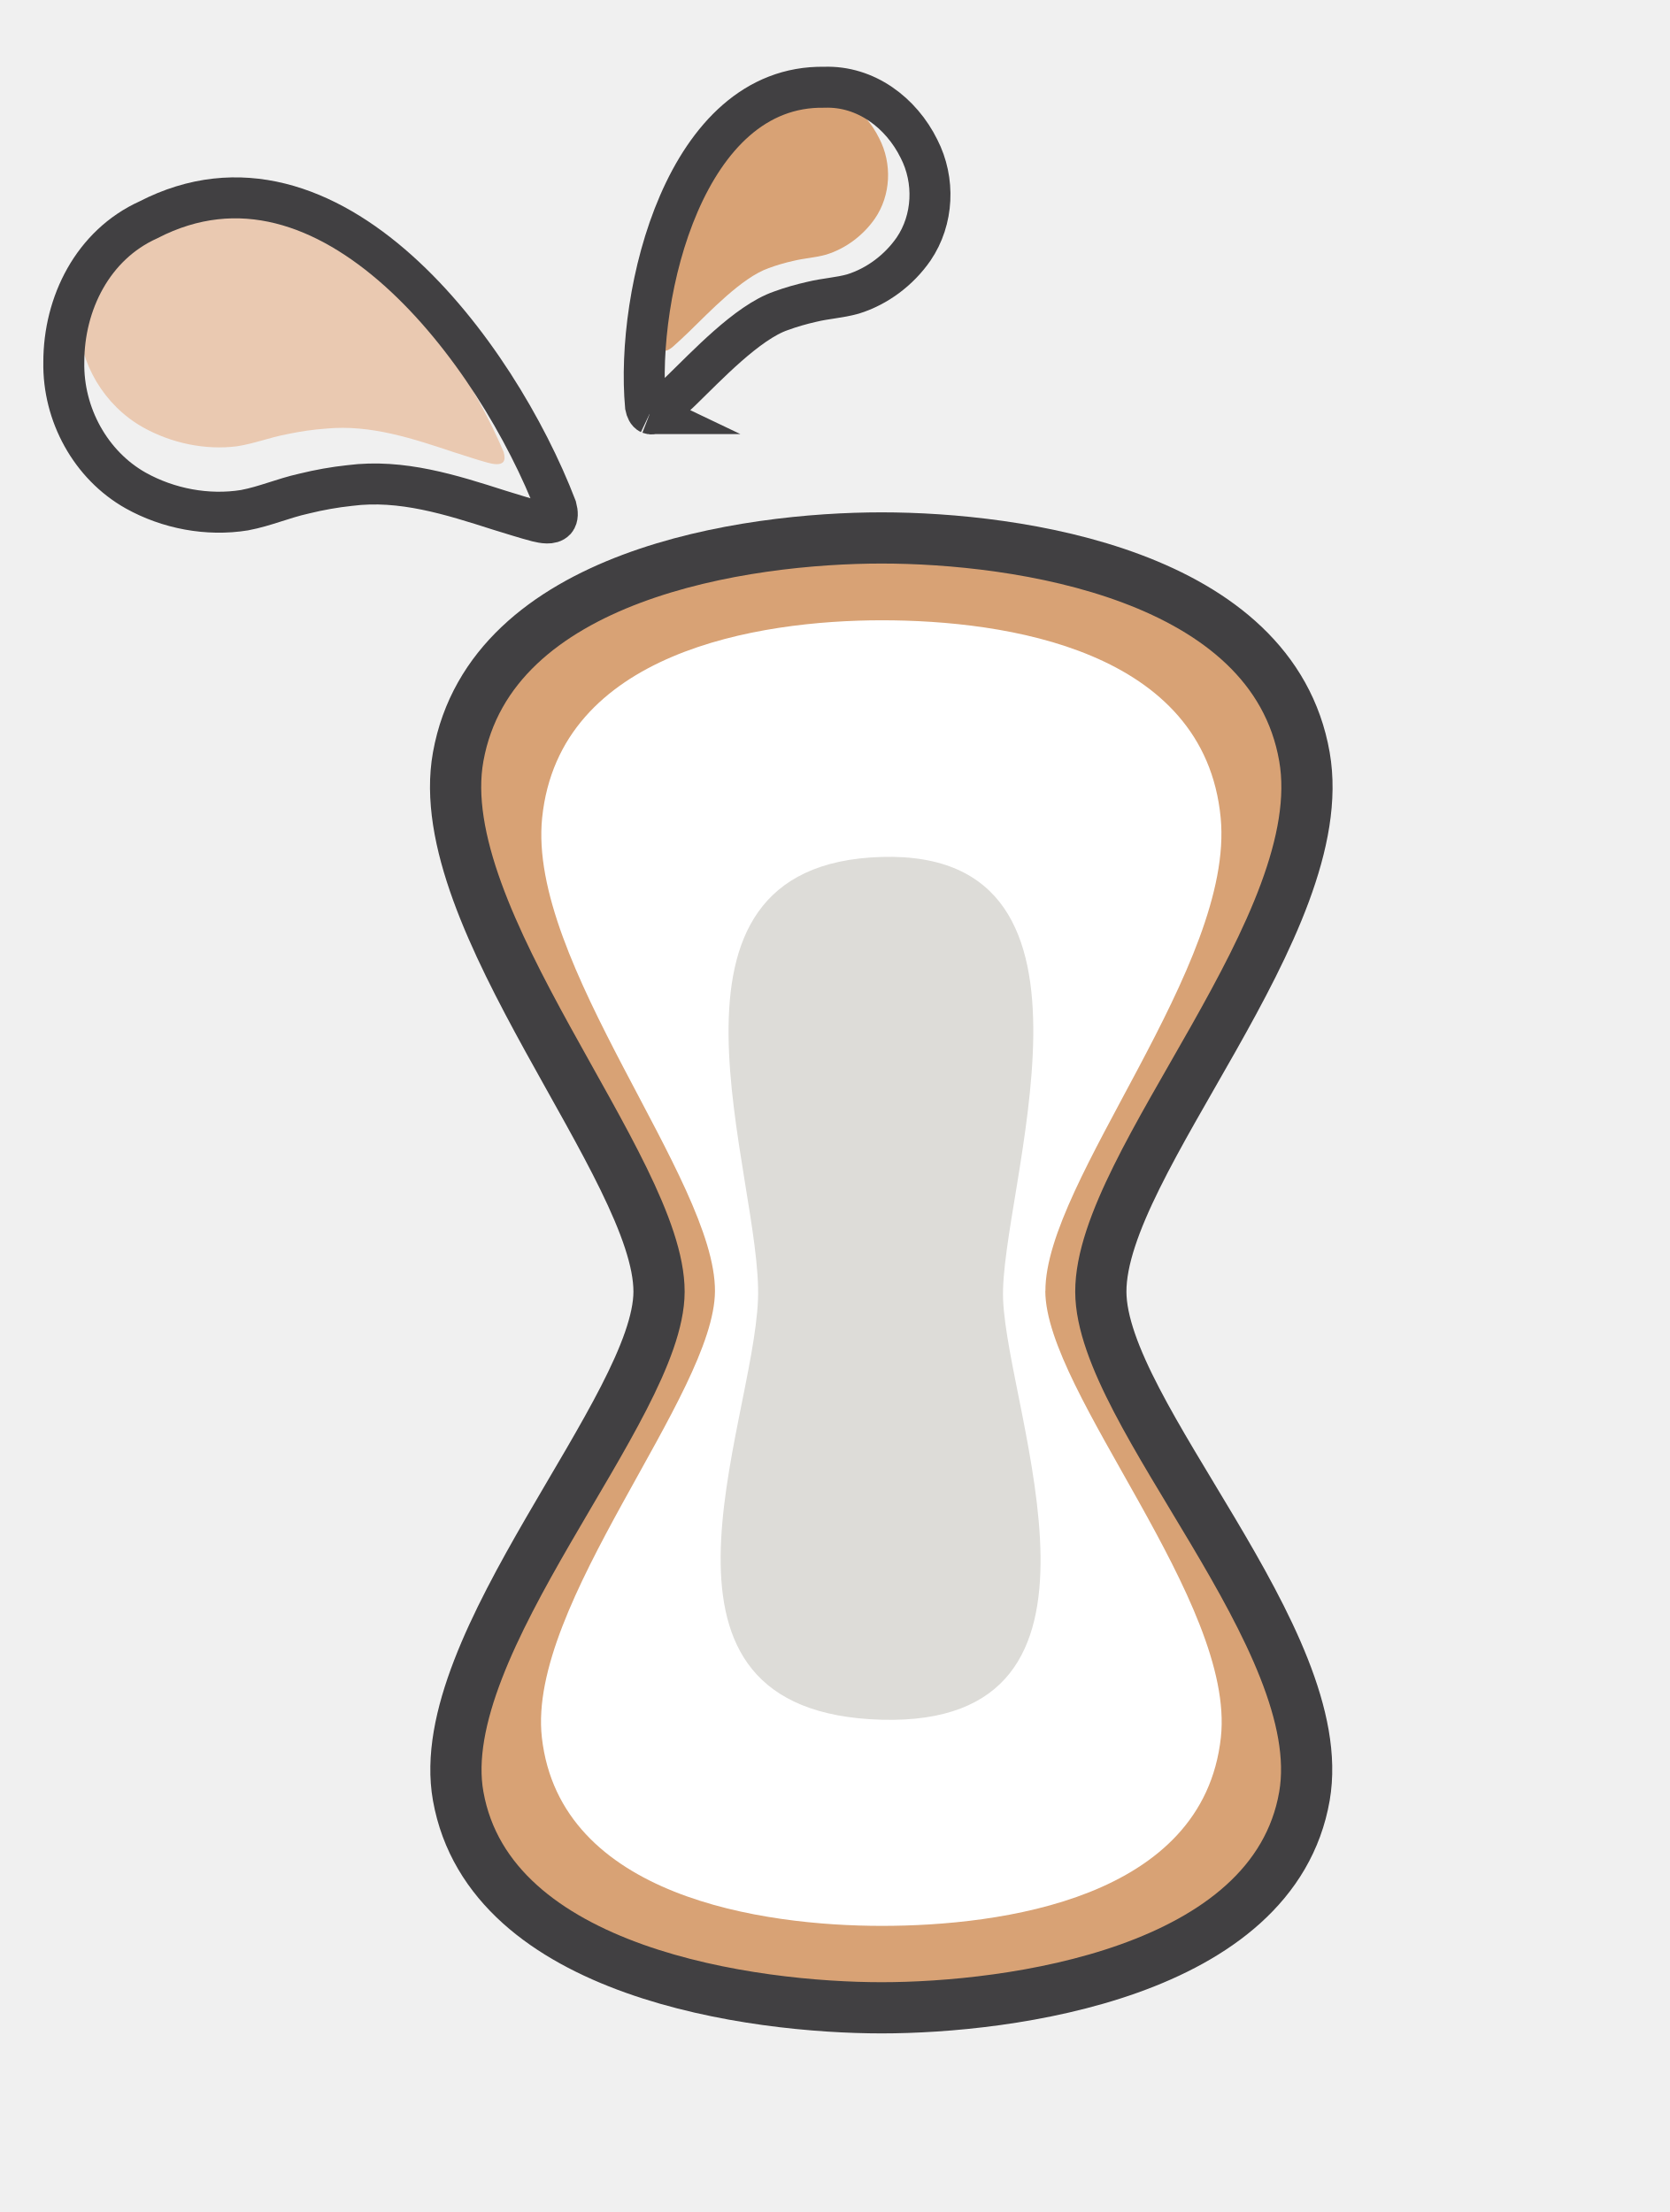
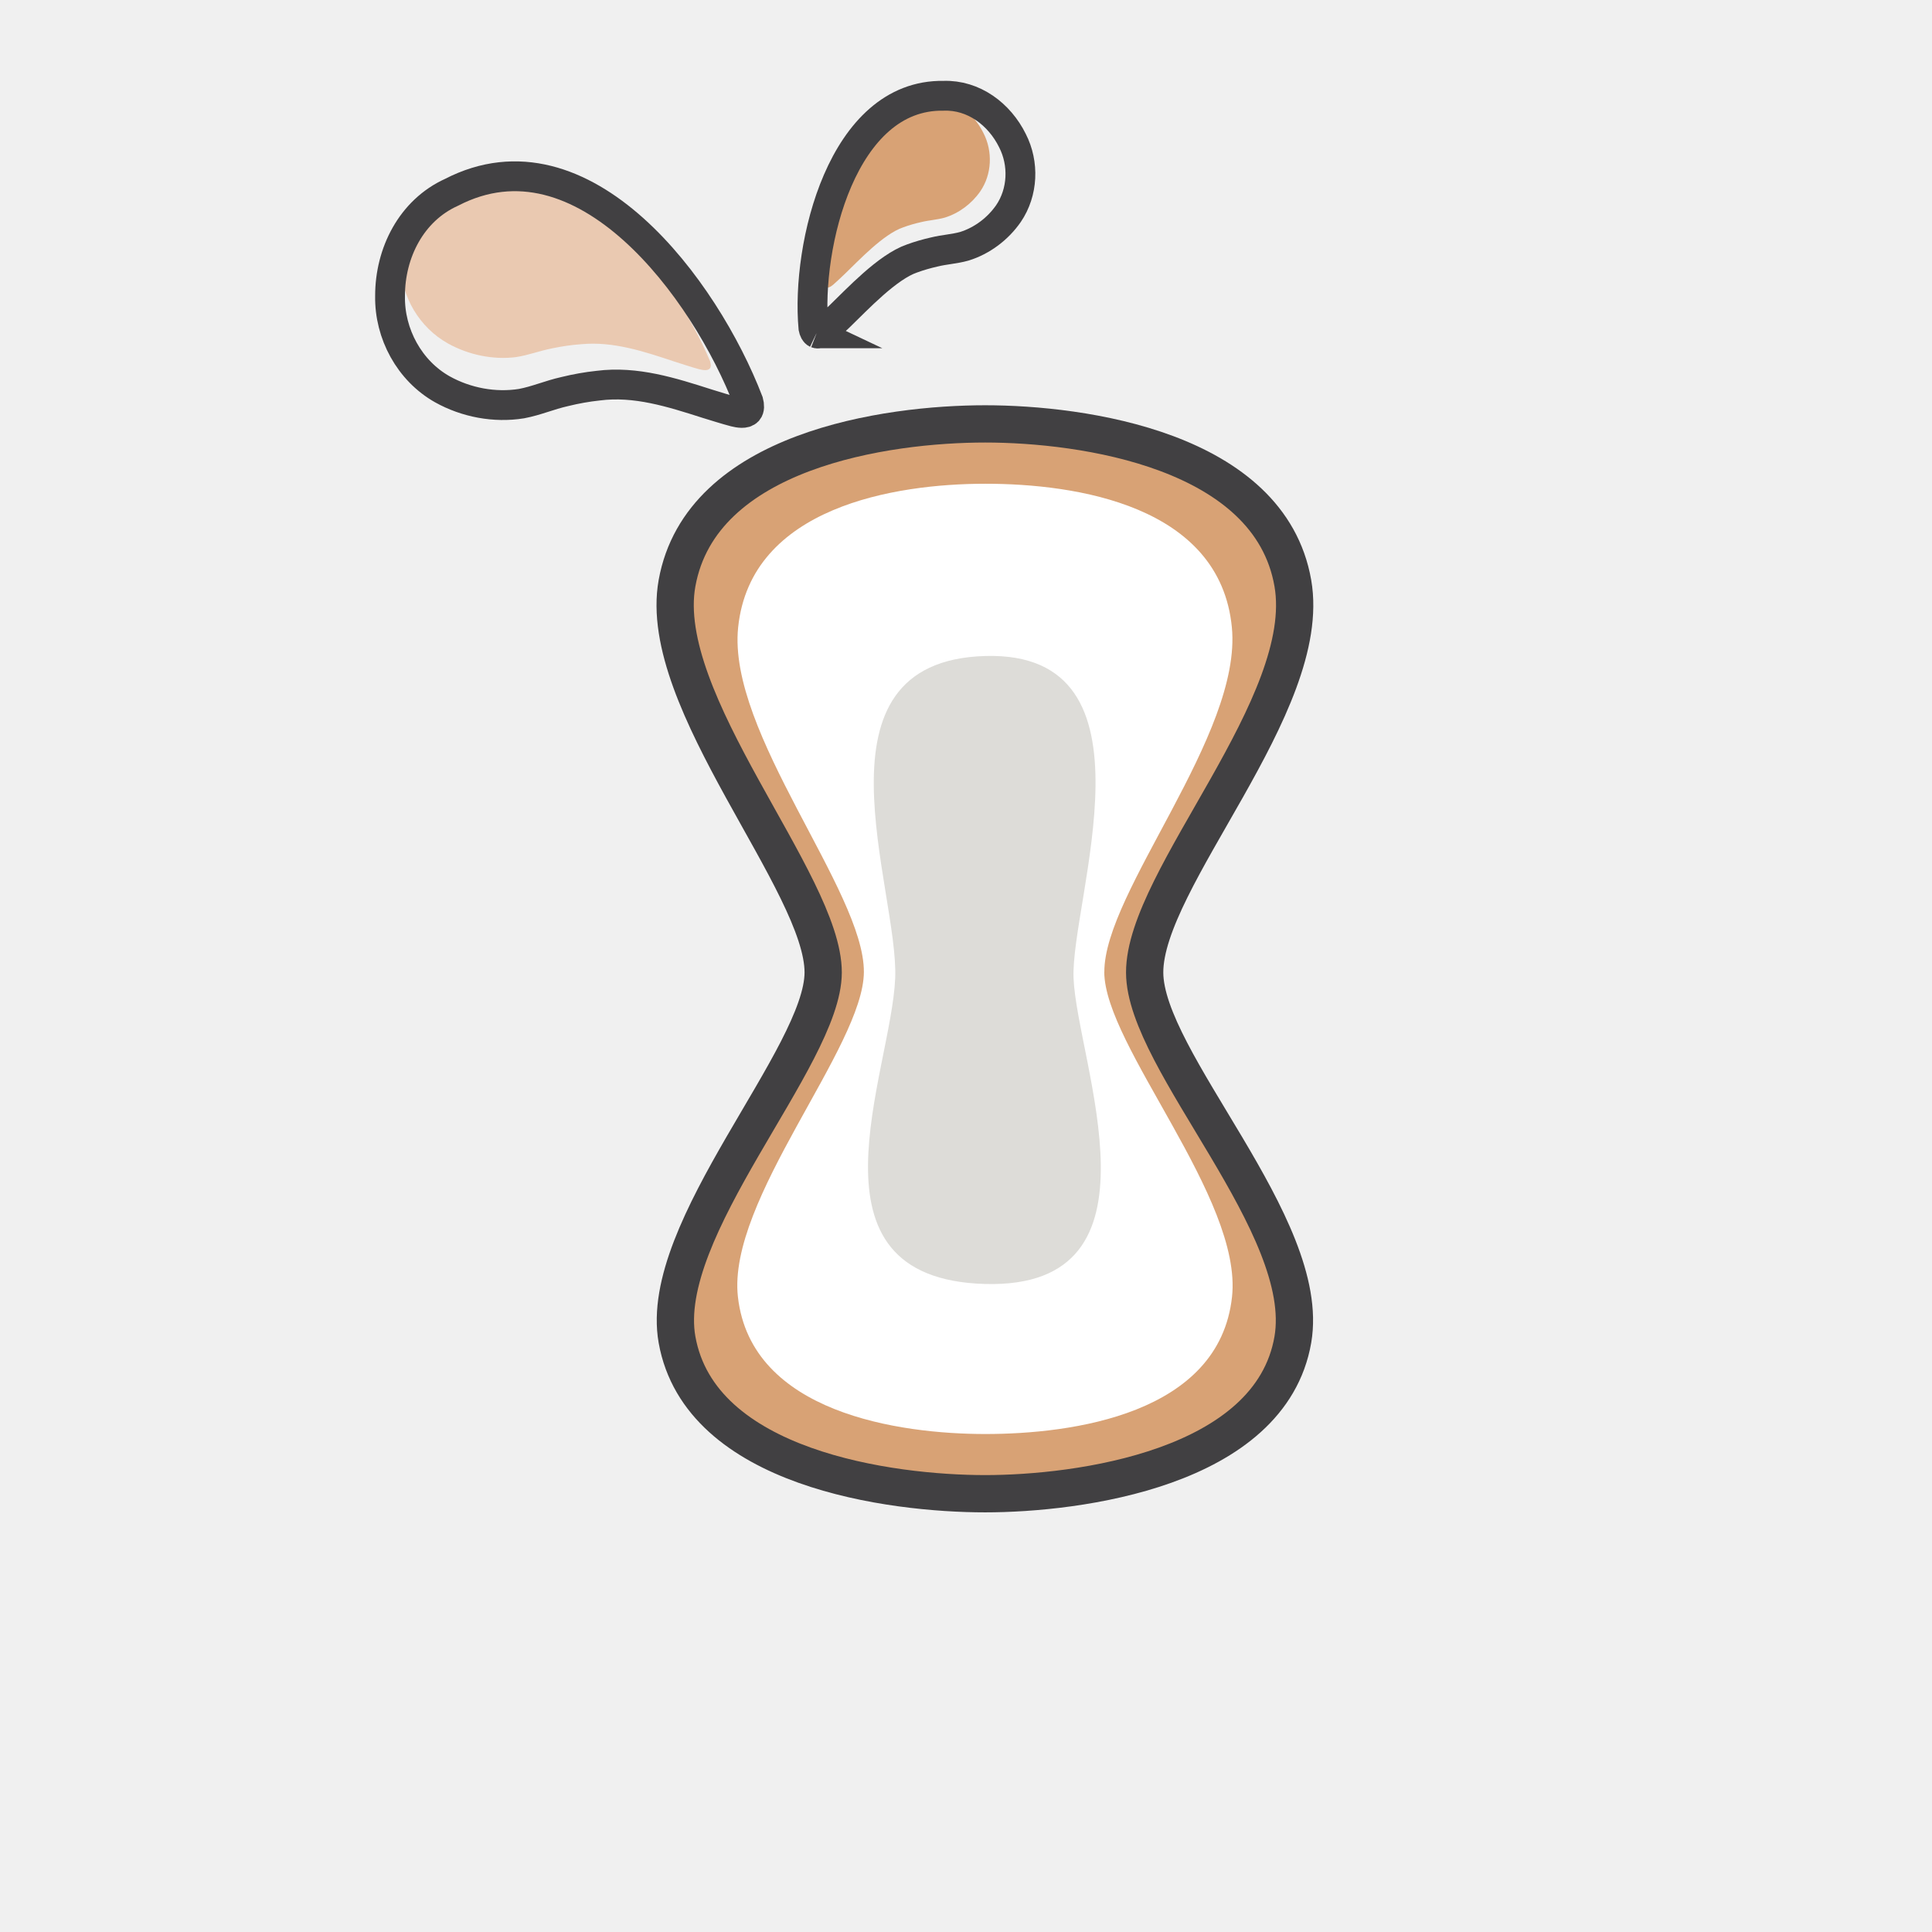
- <svg xmlns="http://www.w3.org/2000/svg" id="Layer_11" version="1.1" viewBox="0 0 163 216">
-   <defs>
-     <style>
-       .st0 {
-         stroke-width: 5px;
-       }
- 
-       .st0, .st1 {
-         stroke: #414042;
-       }
- 
-       .st0, .st1, .st2 {
-         fill: none;
-         stroke-miterlimit: 10;
-       }
- 
-       .st3 {
-         fill: #eac9b1;
-       }
- 
-       .st4 {
-         fill: #fff;
-       }
- 
-       .st5 {
-         fill: #dddcd8;
-       }
- 
-       .st1 {
-         stroke-width: 4px;
-       }
- 
-       .st2 {
-         stroke: #d8a275;
-         stroke-width: 10px;
-       }
- 
-       .st6 {
-         fill: #d8a275;
-       }
-     </style>
-   </defs>
+ <svg xmlns="http://www.w3.org/2000/svg" id="Layer_11" data-name="Layer 11" viewBox="0 0 259.2 259.2">
  <g>
-     <path class="st2" d="M104.4,126.11c.12,10.67,20.27,32.25,18.46,46.33-2.15,16.7-24.56,19.62-36.79,19.62s-34.63-3.08-36.86-19.62c-1.86-13.8,18.09-35.54,18.21-46.33.13-11.26-20.92-34.2-18.75-49.34,2.44-17,24.92-20.24,37.39-20.24s35,3.2,37.33,20.24c2.13,15.56-19.13,37.59-19,49.34h.01Z" />
-     <path class="st0" d="M107.47,126.14c.03,11.9,22.51,33.97,19.88,49.25-3,17.34-28.9,20.67-41.28,20.67s-38.25-3.32-41.34-20.67c-2.65-14.88,19.58-37.92,19.61-49.25.03-12.04-22.47-36.37-19.61-52.24,3.22-17.86,28.15-21.37,41.34-21.37s38.17,3.49,41.28,21.37c2.84,16.32-19.91,39.64-19.88,52.24h0Z" />
-     <path class="st4" d="M102.05,126.07c.04,9.95,18.58,30.36,17.14,43.59-1.72,15.77-21.51,18.4-33.1,18.4s-31.43-2.81-33.19-18.4c-1.47-13.01,16.86-33.5,16.9-43.59.04-10.89-18.34-32.09-16.87-46.23,1.68-16.17,21.06-19.27,33.17-19.27s31.49,2.89,33.07,19.27c1.39,14.4-17.15,35.48-17.11,46.23h-.01Z" />
-     <path class="st5" d="M97.93,126.91c.47,11.3,13.23,41.71-11.87,41.02-25.28-.7-12.58-28.34-12.06-41.02.49-11.97-12.17-42.52,12.06-43.23,24.11-.71,11.44,32.88,11.87,43.23Z" />
+     <path d="M150.5,130.44c.12,10.67,20.27,32.25,18.46,46.33-2.15,16.7-24.56,19.62-36.79,19.62-12.09,0-34.63-3.08-36.86-19.62-1.86-13.8,18.09-35.54,18.21-46.33.13-11.26-20.92-34.2-18.75-49.34,2.44-17,24.92-20.24,37.39-20.24,12.4,0,35,3.2,37.33,20.24,2.13,15.56-19.13,37.59-19,49.34Z" fill="none" stroke="#d8a275" stroke-miterlimit="10" stroke-width="10" />
+     <path d="M153.57,130.48c.03,11.9,22.51,33.97,19.88,49.25-3,17.34-28.9,20.67-41.28,20.67-12.58,0-38.25-3.32-41.34-20.67-2.65-14.88,19.58-37.92,19.61-49.25.03-12.04-22.47-36.37-19.61-52.24,3.22-17.86,28.15-21.37,41.34-21.37,13.04,0,38.17,3.49,41.28,21.37,2.84,16.32-19.91,39.64-19.88,52.24Z" fill="none" stroke="#414042" stroke-miterlimit="10" stroke-width="5" />
+     <path d="M148.15,130.4c.04,9.95,18.58,30.36,17.14,43.59-1.72,15.77-21.51,18.4-33.1,18.4-11.49,0-31.43-2.81-33.19-18.4-1.47-13.01,16.86-33.5,16.9-43.59.04-10.89-18.34-32.09-16.87-46.23,1.68-16.17,21.06-19.27,33.17-19.27,12.12,0,31.49,2.89,33.07,19.27,1.39,14.4-17.15,35.48-17.11,46.23Z" fill="#fff" />
+     <path d="M144.03,131.24c.47,11.3,13.23,41.71-11.87,41.02-25.28-.7-12.58-28.34-12.06-41.02.49-11.97-12.17-42.52,12.06-43.23,24.11-.71,11.44,32.88,11.87,43.23Z" fill="#dddcd8" />
  </g>
-   <path class="st6" d="M64.8,34.22c-.16-.08-.27-.29-.33-.58-.8-8.81,3.09-25.12,13.98-24.93,3.23-.11,6.01,1.99,7.39,4.81,1.27,2.46,1.14,5.55-.43,7.83-1.14,1.64-2.84,2.92-4.74,3.51-1.1.31-2.09.34-3.24.62-.8.18-1.6.41-2.38.7-2.63.91-5.86,4.36-7.8,6.23-.51.48-1.02.98-1.55,1.44-.25.21-.61.48-.89.37h-.02,0Z" />
-   <path class="st1" d="M63.43,40.39c-.21-.1-.34-.37-.41-.72-1-11.01,3.86-31.38,17.46-31.15,4.04-.14,7.5,2.48,9.24,6.01,1.58,3.08,1.42,6.93-.53,9.79-1.42,2.05-3.54,3.65-5.92,4.39-1.37.38-2.61.42-4.05.77-1.01.23-2,.51-2.98.87-3.29,1.13-7.32,5.45-9.74,7.79-.64.6-1.28,1.22-1.94,1.79-.31.26-.76.6-1.12.46h-.02.01Z" />
-   <path class="st3" d="M49.13,45.11c.17-.21.16-.57.03-1-5.33-12.56-19.81-31.15-34.75-24.05-4.56,1.88-6.87,6.49-6.72,11.23.05,4.17,2.47,8.32,6.31,10.46,2.77,1.54,6.06,2.22,9.13,1.83,1.74-.27,3.14-.85,4.93-1.19,1.25-.26,2.52-.45,3.81-.54,4.31-.41,8.49.99,12.54,2.34,1.06.33,2.13.7,3.2.99.5.13,1.19.28,1.51-.06l.02-.02h-.01Z" />
-   <path class="st1" d="M54.24,50.78c.21-.26.21-.7.07-1.22-5.8-15.11-22.11-37.25-39.83-28.09-5.4,2.44-8.26,8.14-8.25,13.91-.09,5.08,2.61,10.04,7.02,12.52,3.19,1.78,7.02,2.5,10.62,1.92,2.05-.39,3.71-1.15,5.81-1.62,1.47-.36,2.96-.63,4.47-.79,5.05-.65,9.9.91,14.6,2.41,1.23.37,2.47.78,3.7,1.1.58.14,1.39.3,1.77-.12l.02-.02h0Z" />
+   <path d="M110.9,38.55c-.16-.08-.27-.29-.33-.58-.8-8.81,3.09-25.12,13.98-24.93,3.23-.11,6.01,1.99,7.39,4.81,1.27,2.46,1.14,5.55-.43,7.83-1.14,1.64-2.84,2.92-4.74,3.51-1.1.31-2.09.34-3.24.62-.8.18-1.6.41-2.38.7-2.63.91-5.86,4.36-7.8,6.23-.51.48-1.02.98-1.55,1.44-.25.21-.61.48-.89.37h-.02Z" fill="#d8a275" />
+   <path d="M109.54,44.72c-.21-.1-.34-.37-.41-.72-1-11.01,3.86-31.38,17.46-31.15,4.04-.14,7.5,2.48,9.24,6.01,1.58,3.08,1.42,6.93-.53,9.79-1.42,2.05-3.54,3.65-5.92,4.39-1.37.38-2.61.42-4.05.77-1.01.23-2,.51-2.98.87-3.29,1.13-7.32,5.45-9.74,7.79-.64.6-1.28,1.22-1.94,1.79-.31.26-.76.6-1.12.46h-.02Z" fill="none" stroke="#414042" stroke-miterlimit="10" stroke-width="4" />
+   <path d="M95.23,49.44c.17-.21.16-.57.03-1-5.33-12.56-19.81-31.15-34.75-24.05-4.56,1.88-6.87,6.49-6.72,11.23.05,4.17,2.47,8.32,6.31,10.46,2.77,1.54,6.06,2.22,9.13,1.83,1.74-.27,3.14-.85,4.93-1.19,1.25-.26,2.52-.45,3.81-.54,4.31-.41,8.49.99,12.54,2.34,1.06.33,2.13.7,3.2.99.5.13,1.19.28,1.51-.06l.02-.02Z" fill="#eac9b1" />
+   <path d="M100.34,55.11c.21-.26.21-.7.07-1.22-5.8-15.11-22.11-37.25-39.83-28.09-5.4,2.44-8.26,8.14-8.25,13.91-.09,5.08,2.61,10.04,7.02,12.52,3.19,1.78,7.02,2.5,10.62,1.92,2.05-.39,3.71-1.15,5.81-1.62,1.47-.36,2.96-.63,4.47-.79,5.05-.65,9.9.91,14.6,2.41,1.23.37,2.47.78,3.7,1.1.58.14,1.39.3,1.77-.12l.02-.02Z" fill="none" stroke="#414042" stroke-miterlimit="10" stroke-width="4" />
</svg>
